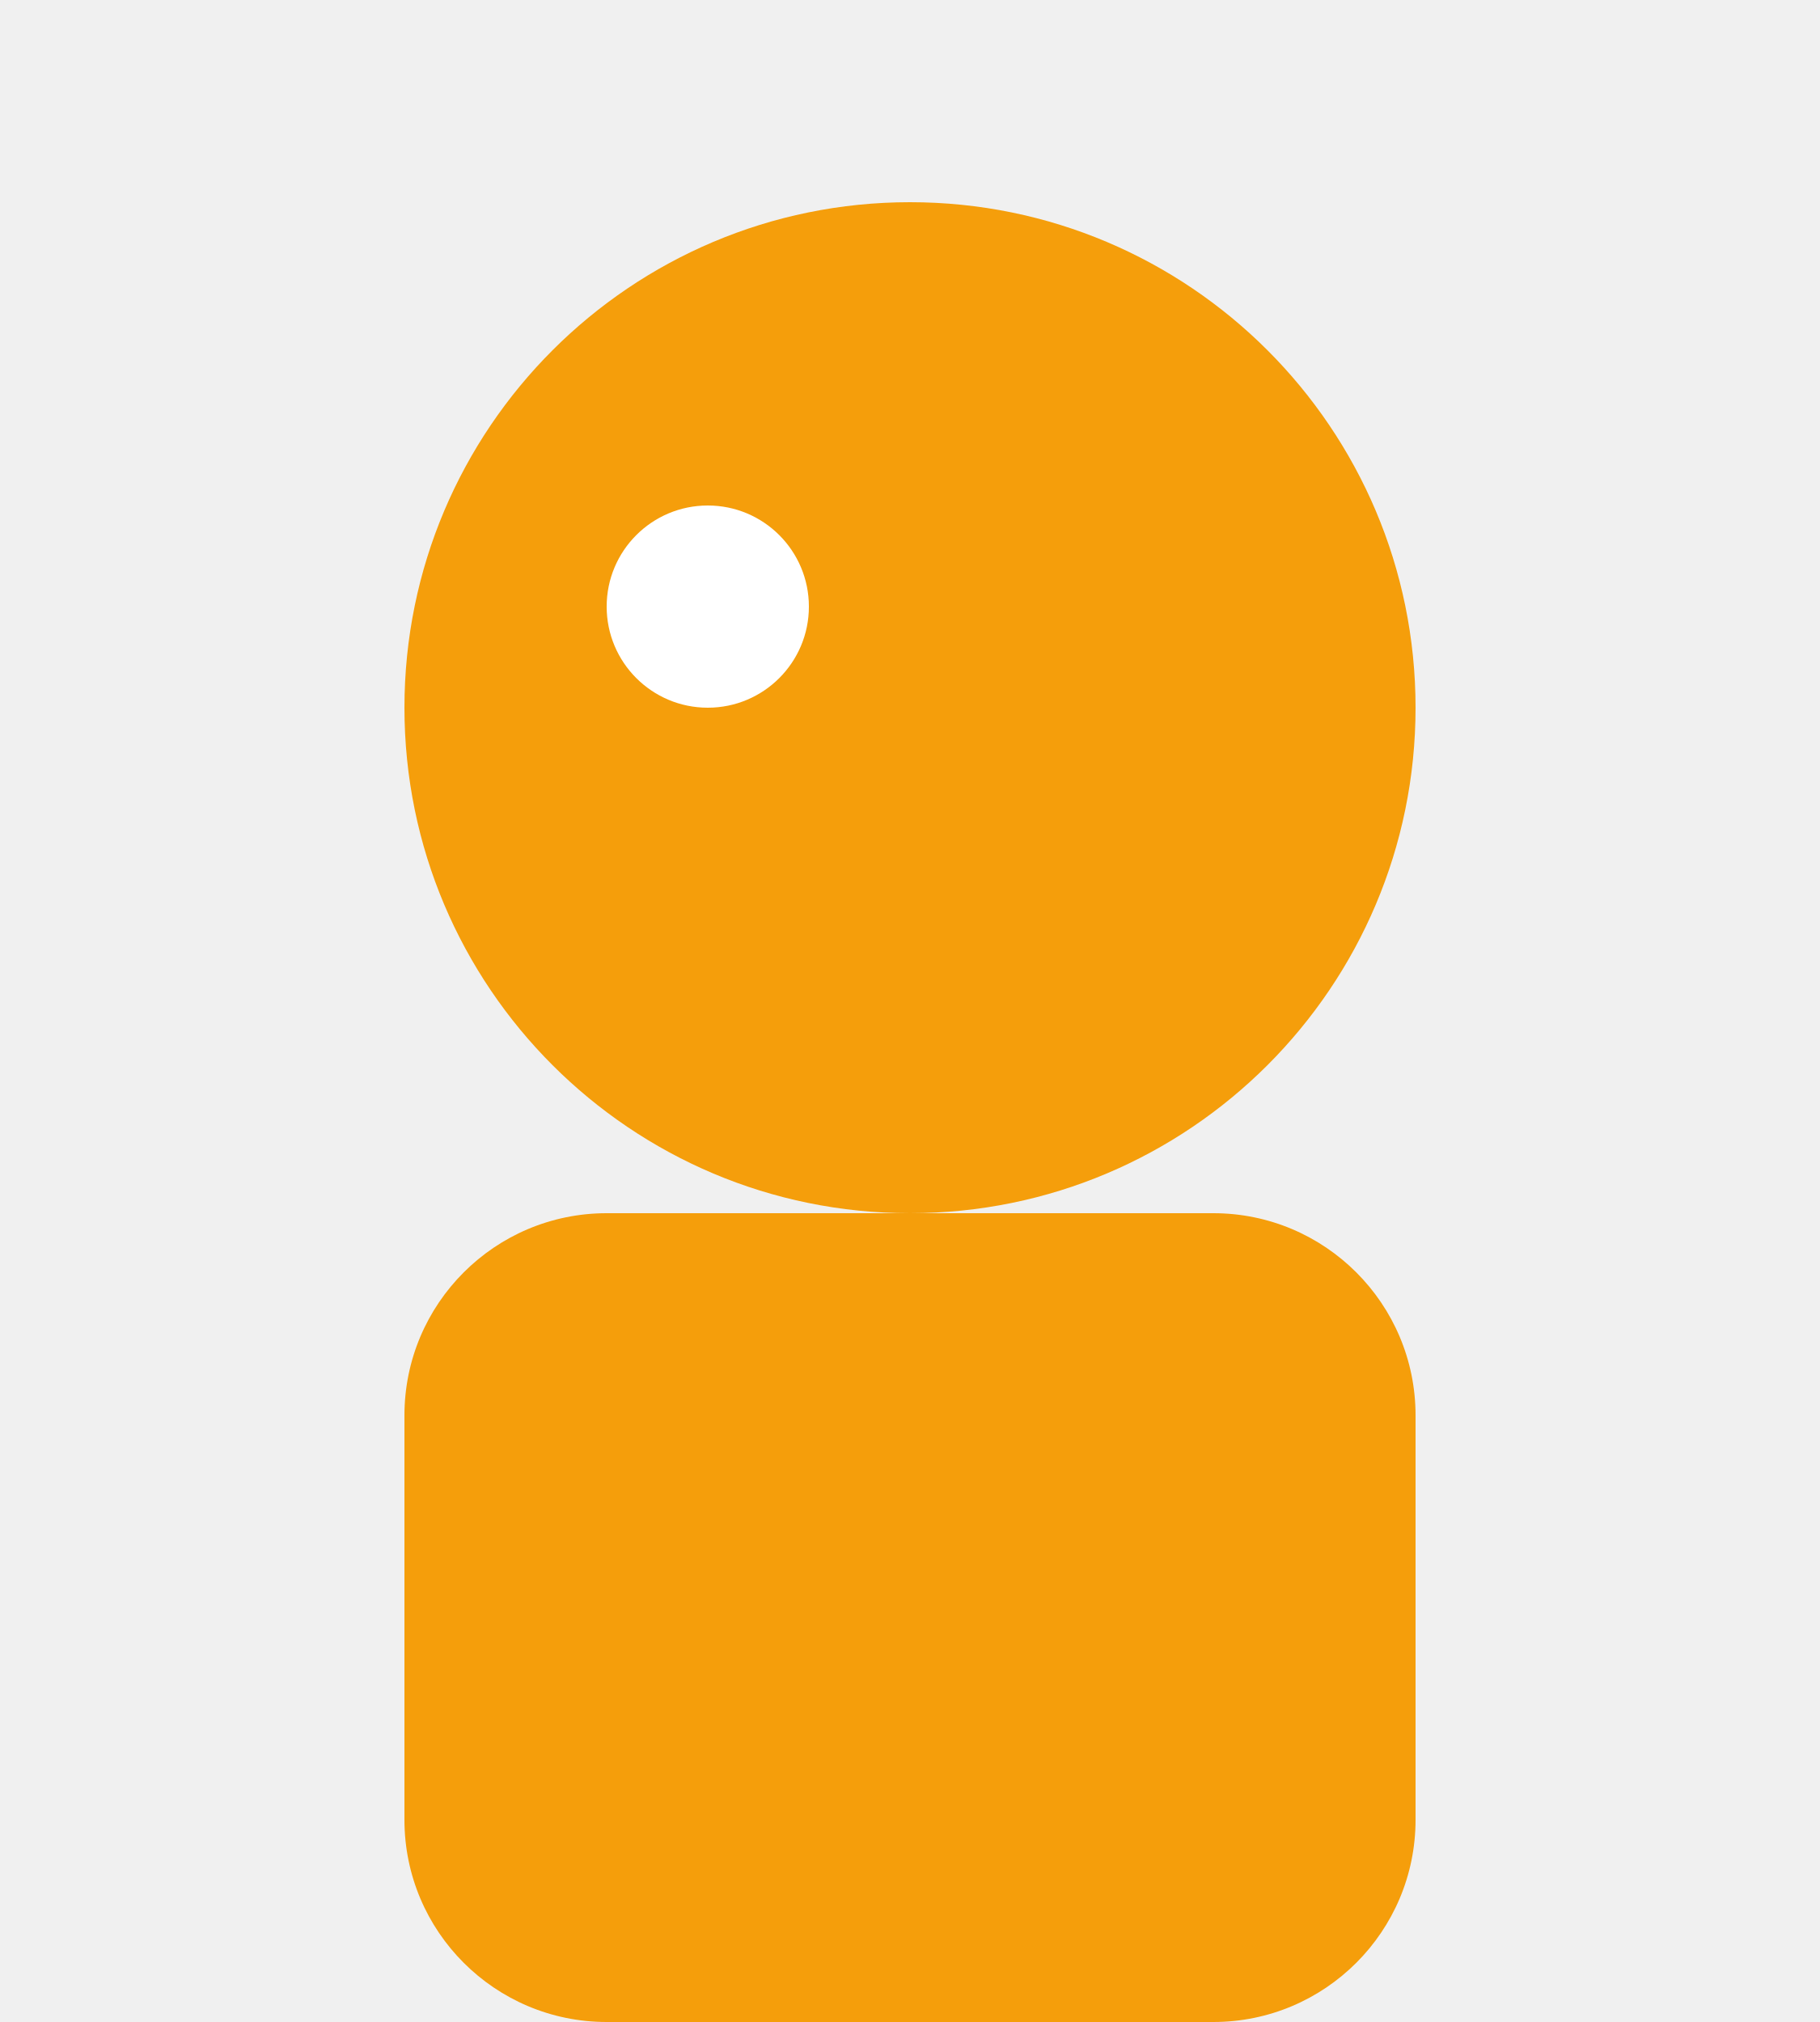
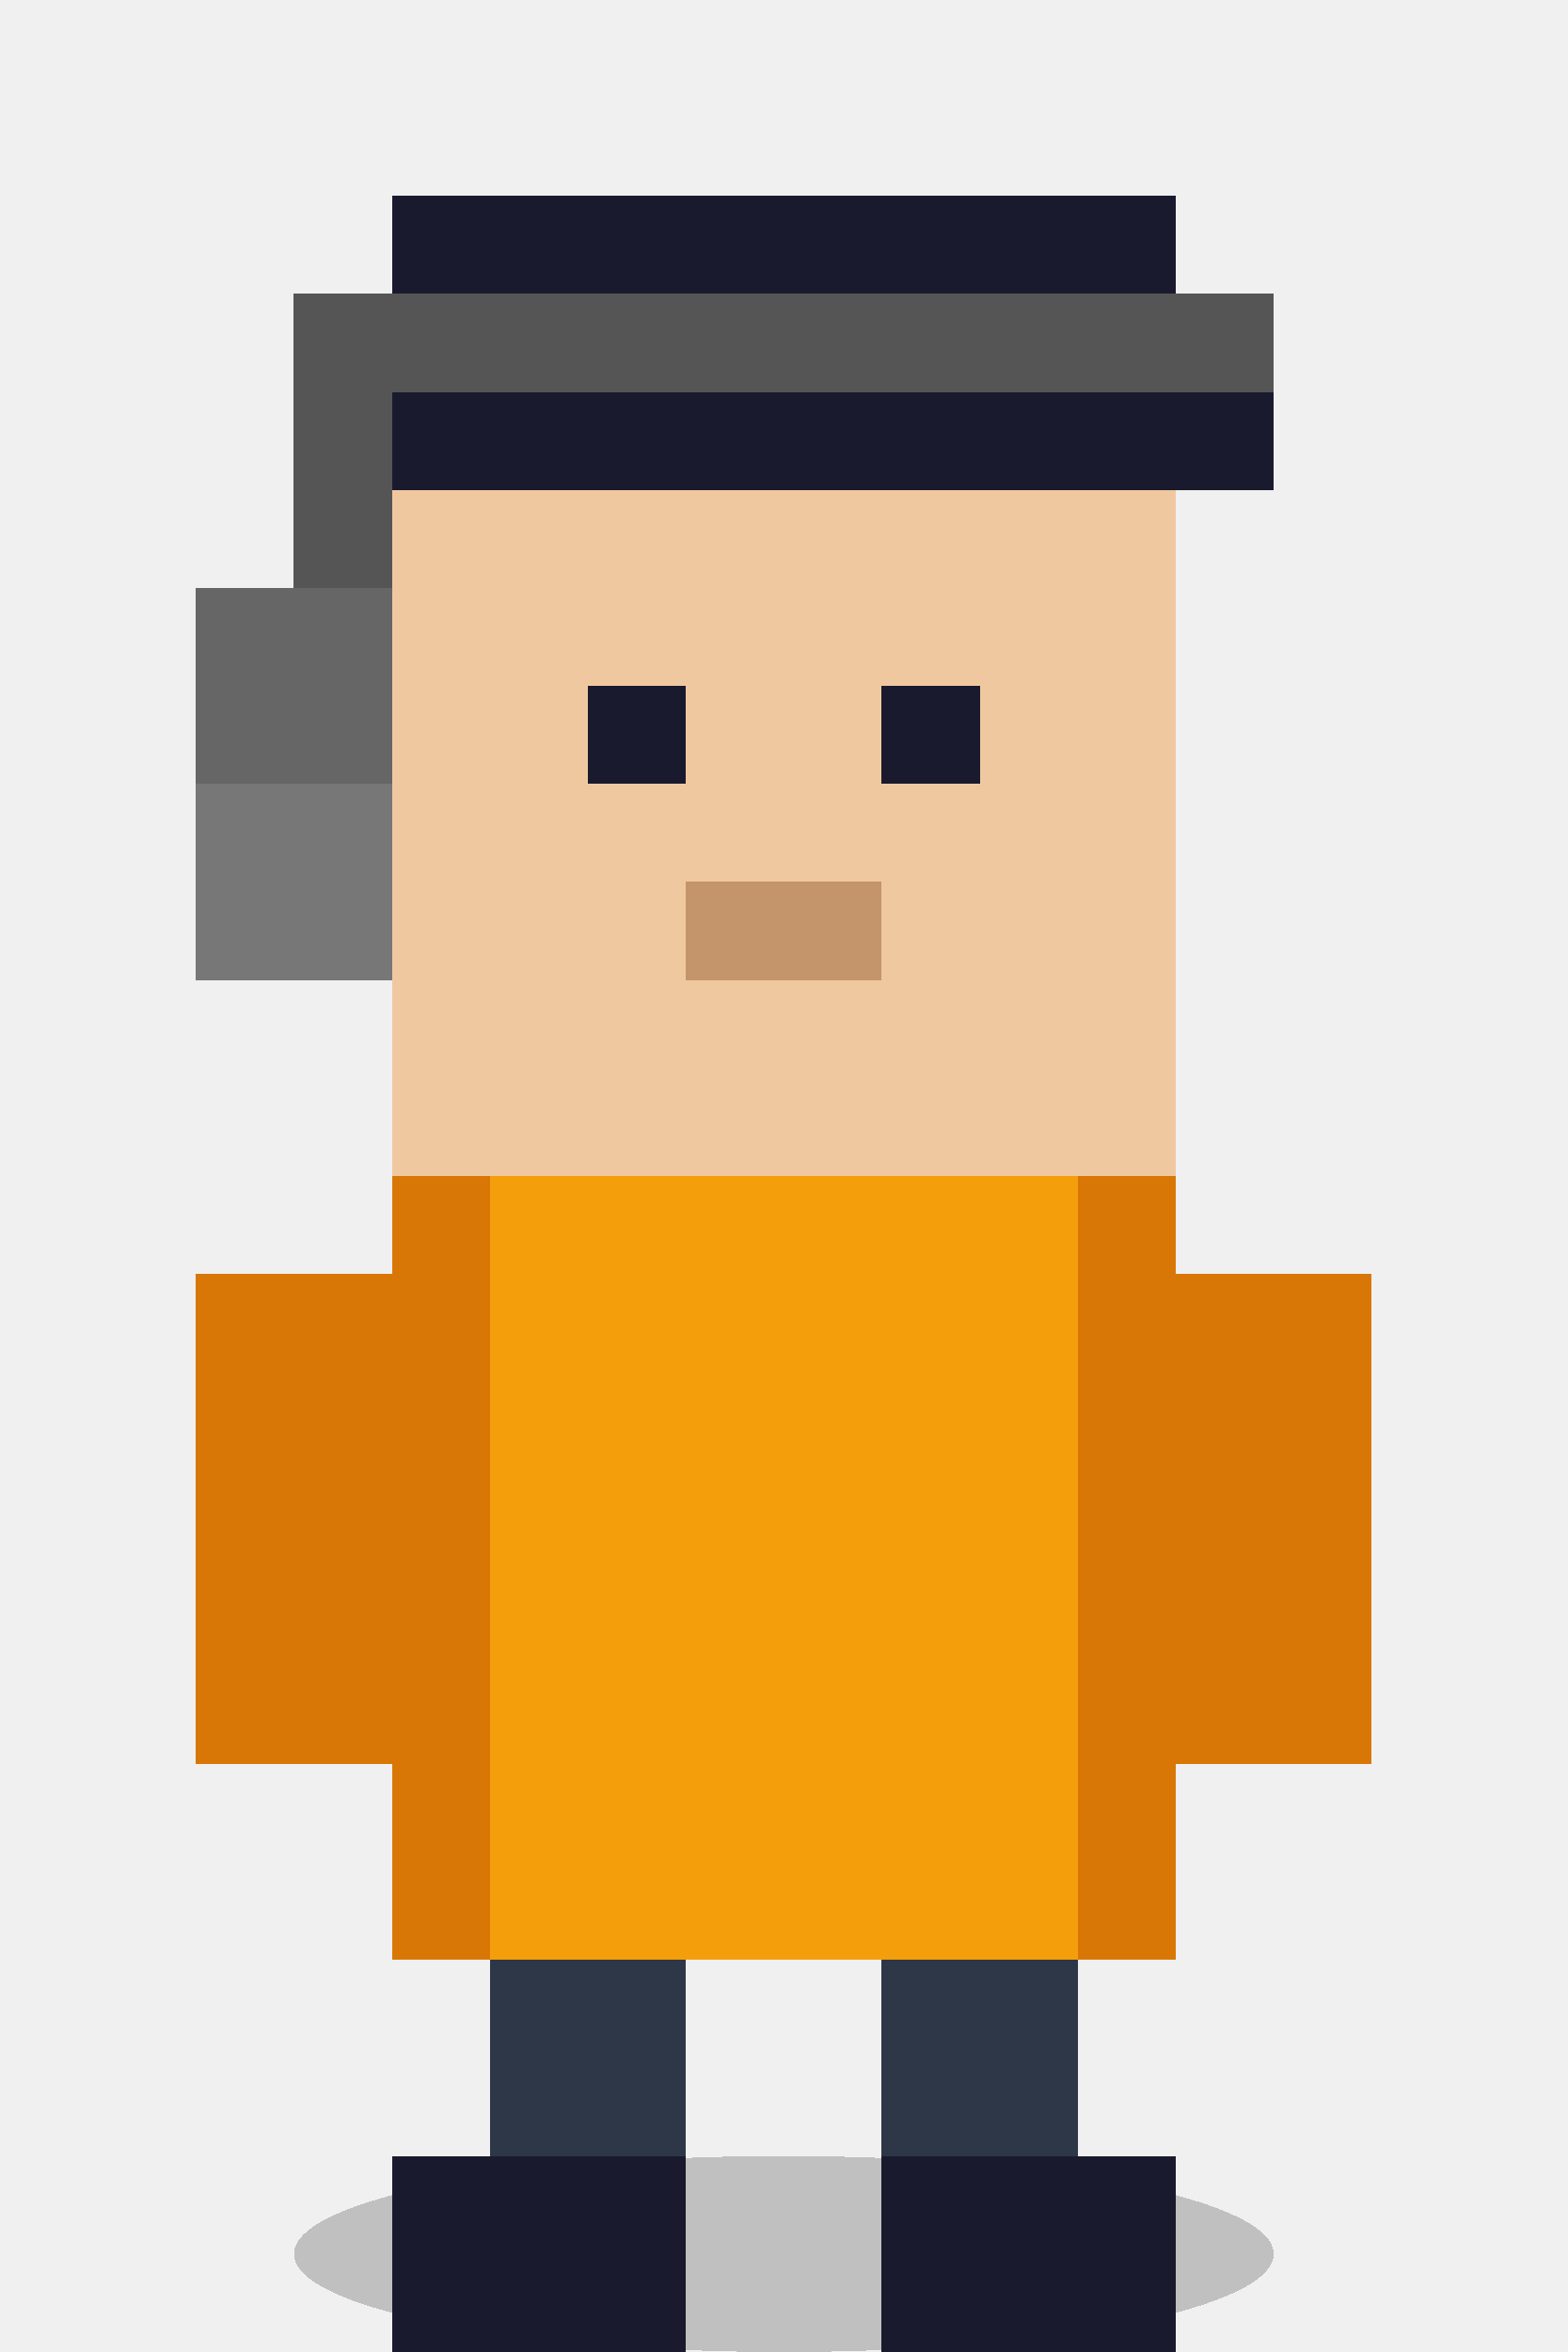
- <svg xmlns="http://www.w3.org/2000/svg" width="36" height="40" viewBox="0 0 36 40">
-   <circle cx="18" cy="14" r="10" fill="#f59e0b" />
-   <rect x="8" y="24" width="20" height="16" rx="4" fill="#f59e0b" />
-   <circle cx="14" cy="12" r="2" fill="#fff" />
+ <svg xmlns="http://www.w3.org/2000/svg" width="16" height="24" viewBox="0 0 16 24" shape-rendering="crispEdges">
+   <ellipse cx="8" cy="23" rx="5" ry="1" fill="#00000033" />
+   <rect x="4" y="12" width="8" height="8" fill="#d97706" />
+   <rect x="5" y="12" width="6" height="8" fill="#f59e0b" />
+   <rect x="2" y="13" width="2" height="5" fill="#d97706" />
+   <rect x="12" y="13" width="2" height="5" fill="#d97706" />
+   <rect x="4" y="2" width="8" height="10" fill="#f0c8a0" />
+   <rect x="4" y="2" width="8" height="3" fill="#1a1a2e" />
+   <rect x="11" y="3" width="2" height="2" fill="#1a1a2e" />
+   <rect x="3" y="4" width="1" height="4" fill="#555" />
+   <rect x="2" y="6" width="2" height="3" fill="#666" />
+   <rect x="3" y="3" width="10" height="1" fill="#555" />
+   <rect x="2" y="8" width="2" height="2" fill="#777" />
+   <rect x="6" y="7" width="1" height="1" fill="#1a1a2e" />
+   <rect x="9" y="7" width="1" height="1" fill="#1a1a2e" />
+   <rect x="7" y="9" width="2" height="1" fill="#c4956a" />
+   <rect x="5" y="20" width="2" height="4" fill="#2d3748" />
+   <rect x="9" y="20" width="2" height="4" fill="#2d3748" />
+   <rect x="4" y="22" width="3" height="2" fill="#1a1a2e" />
+   <rect x="9" y="22" width="3" height="2" fill="#1a1a2e" />
</svg>
